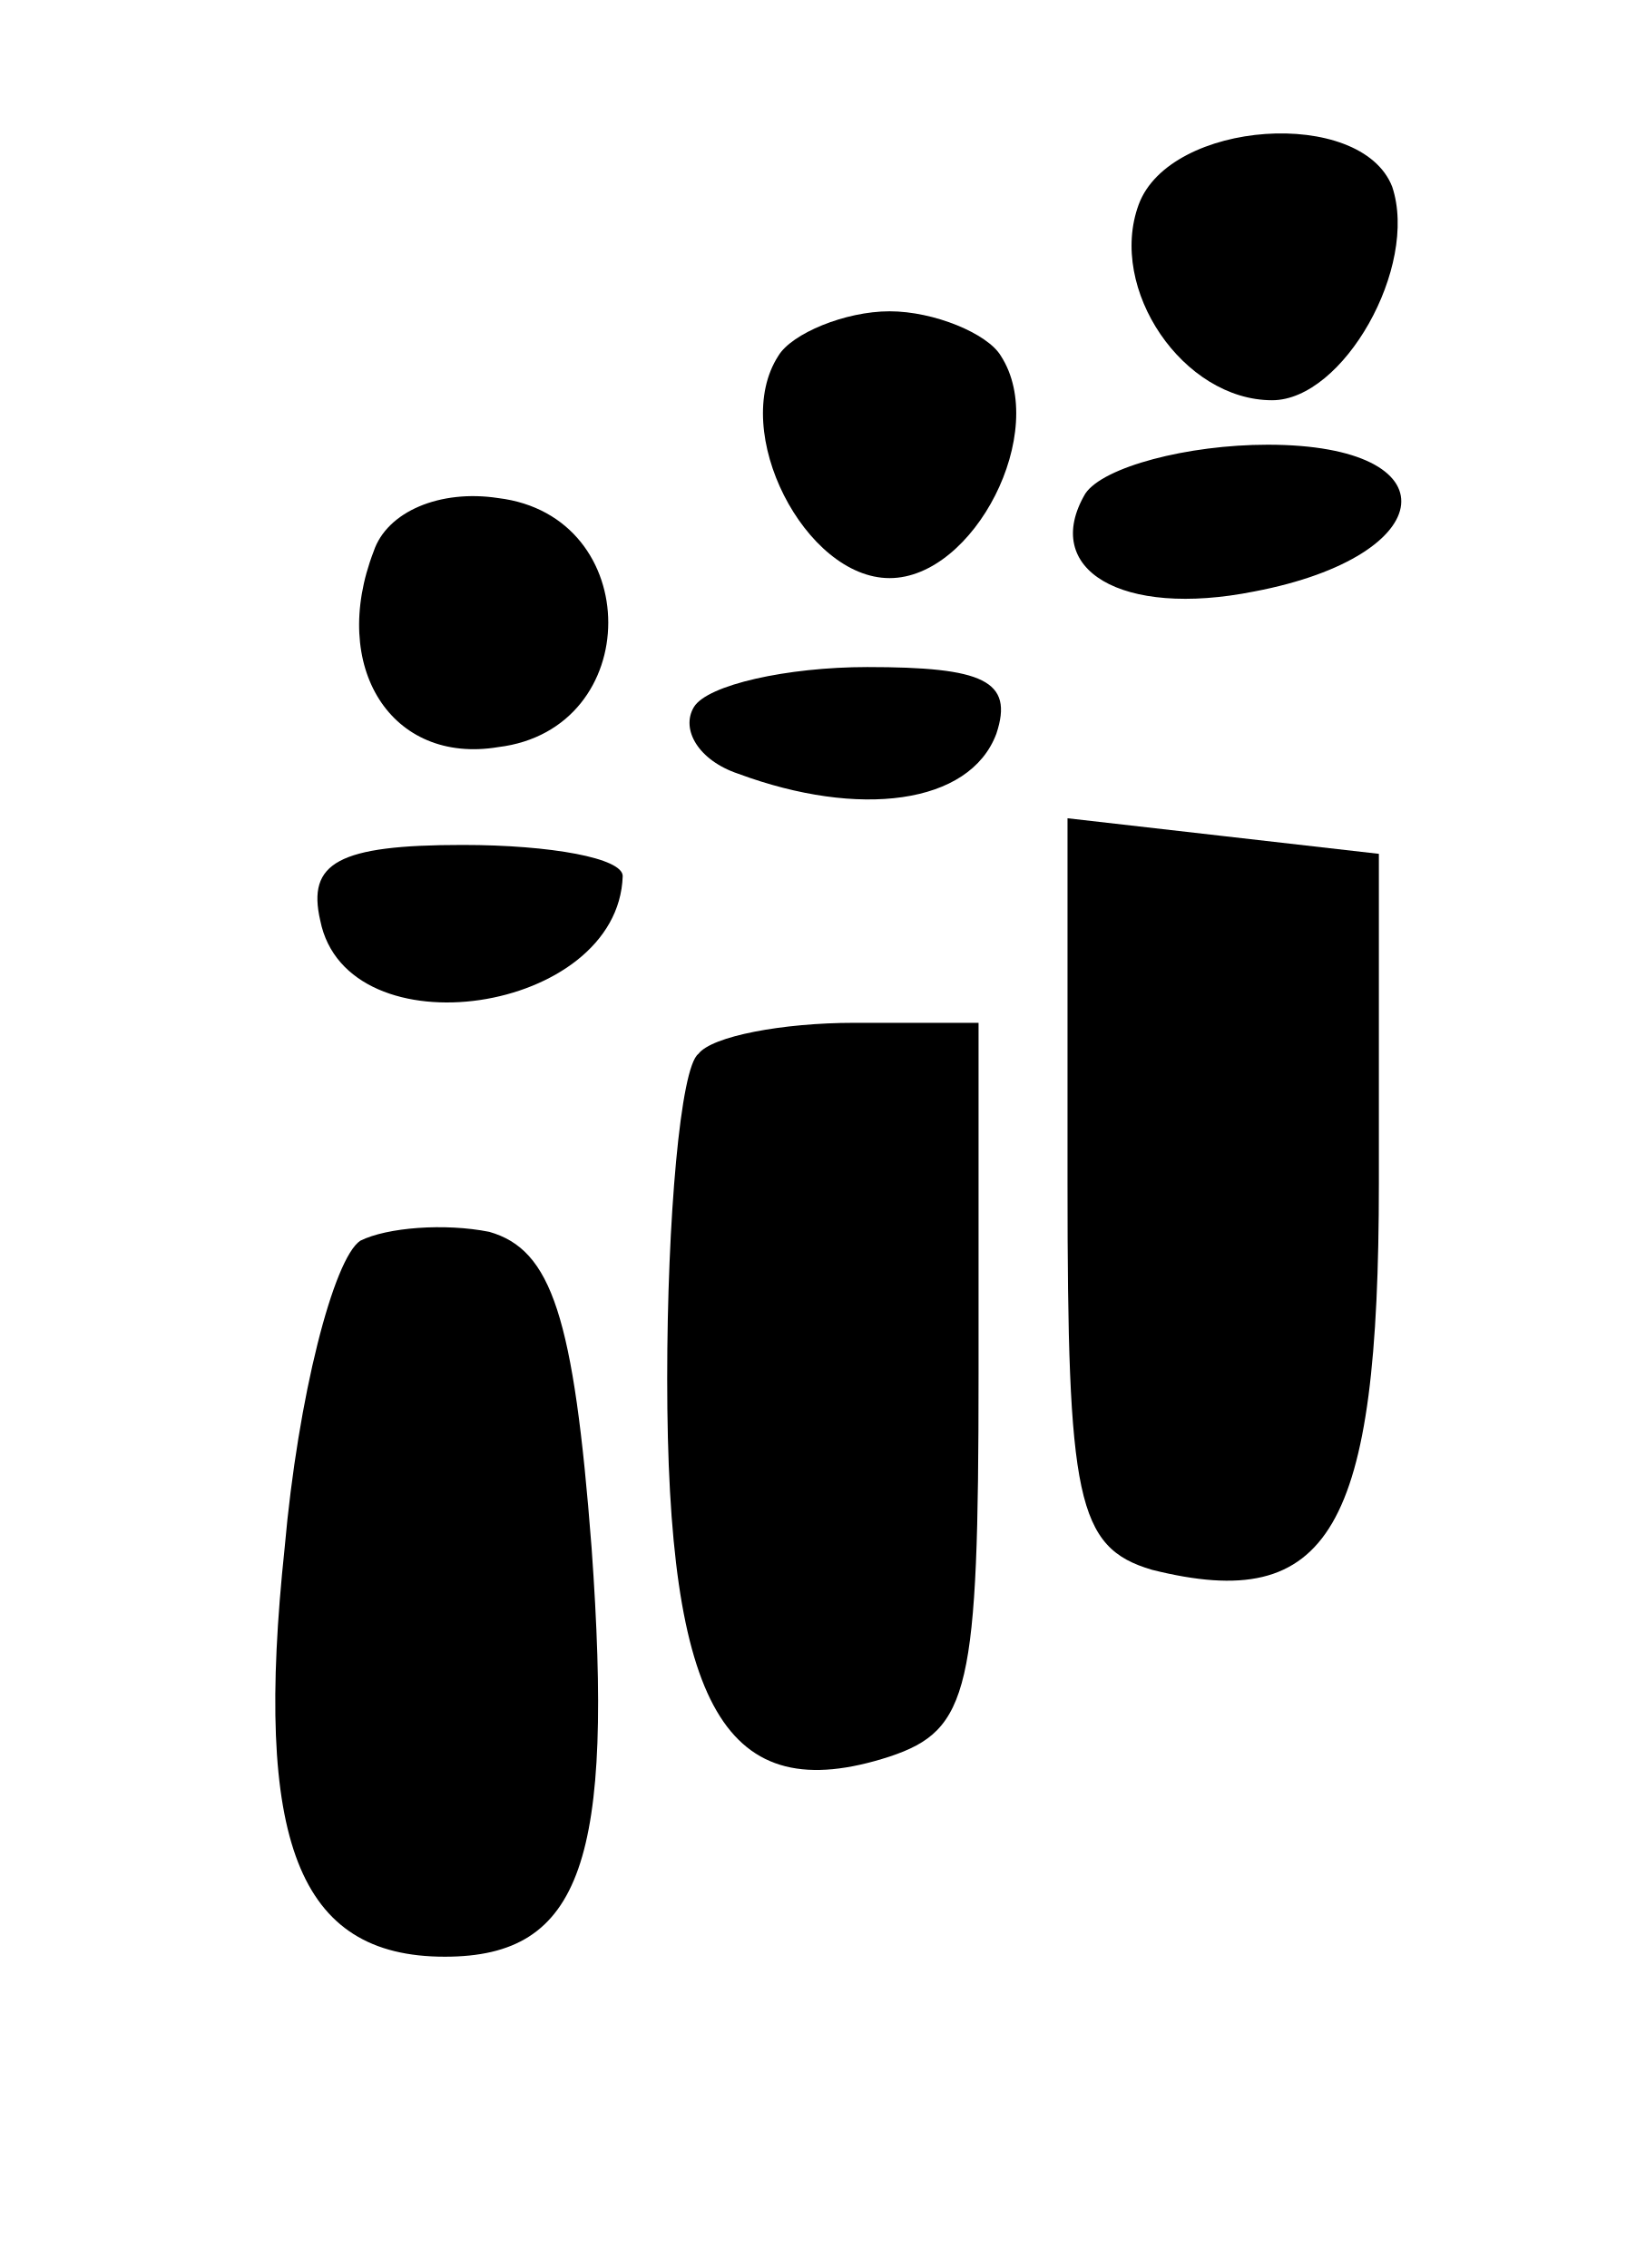
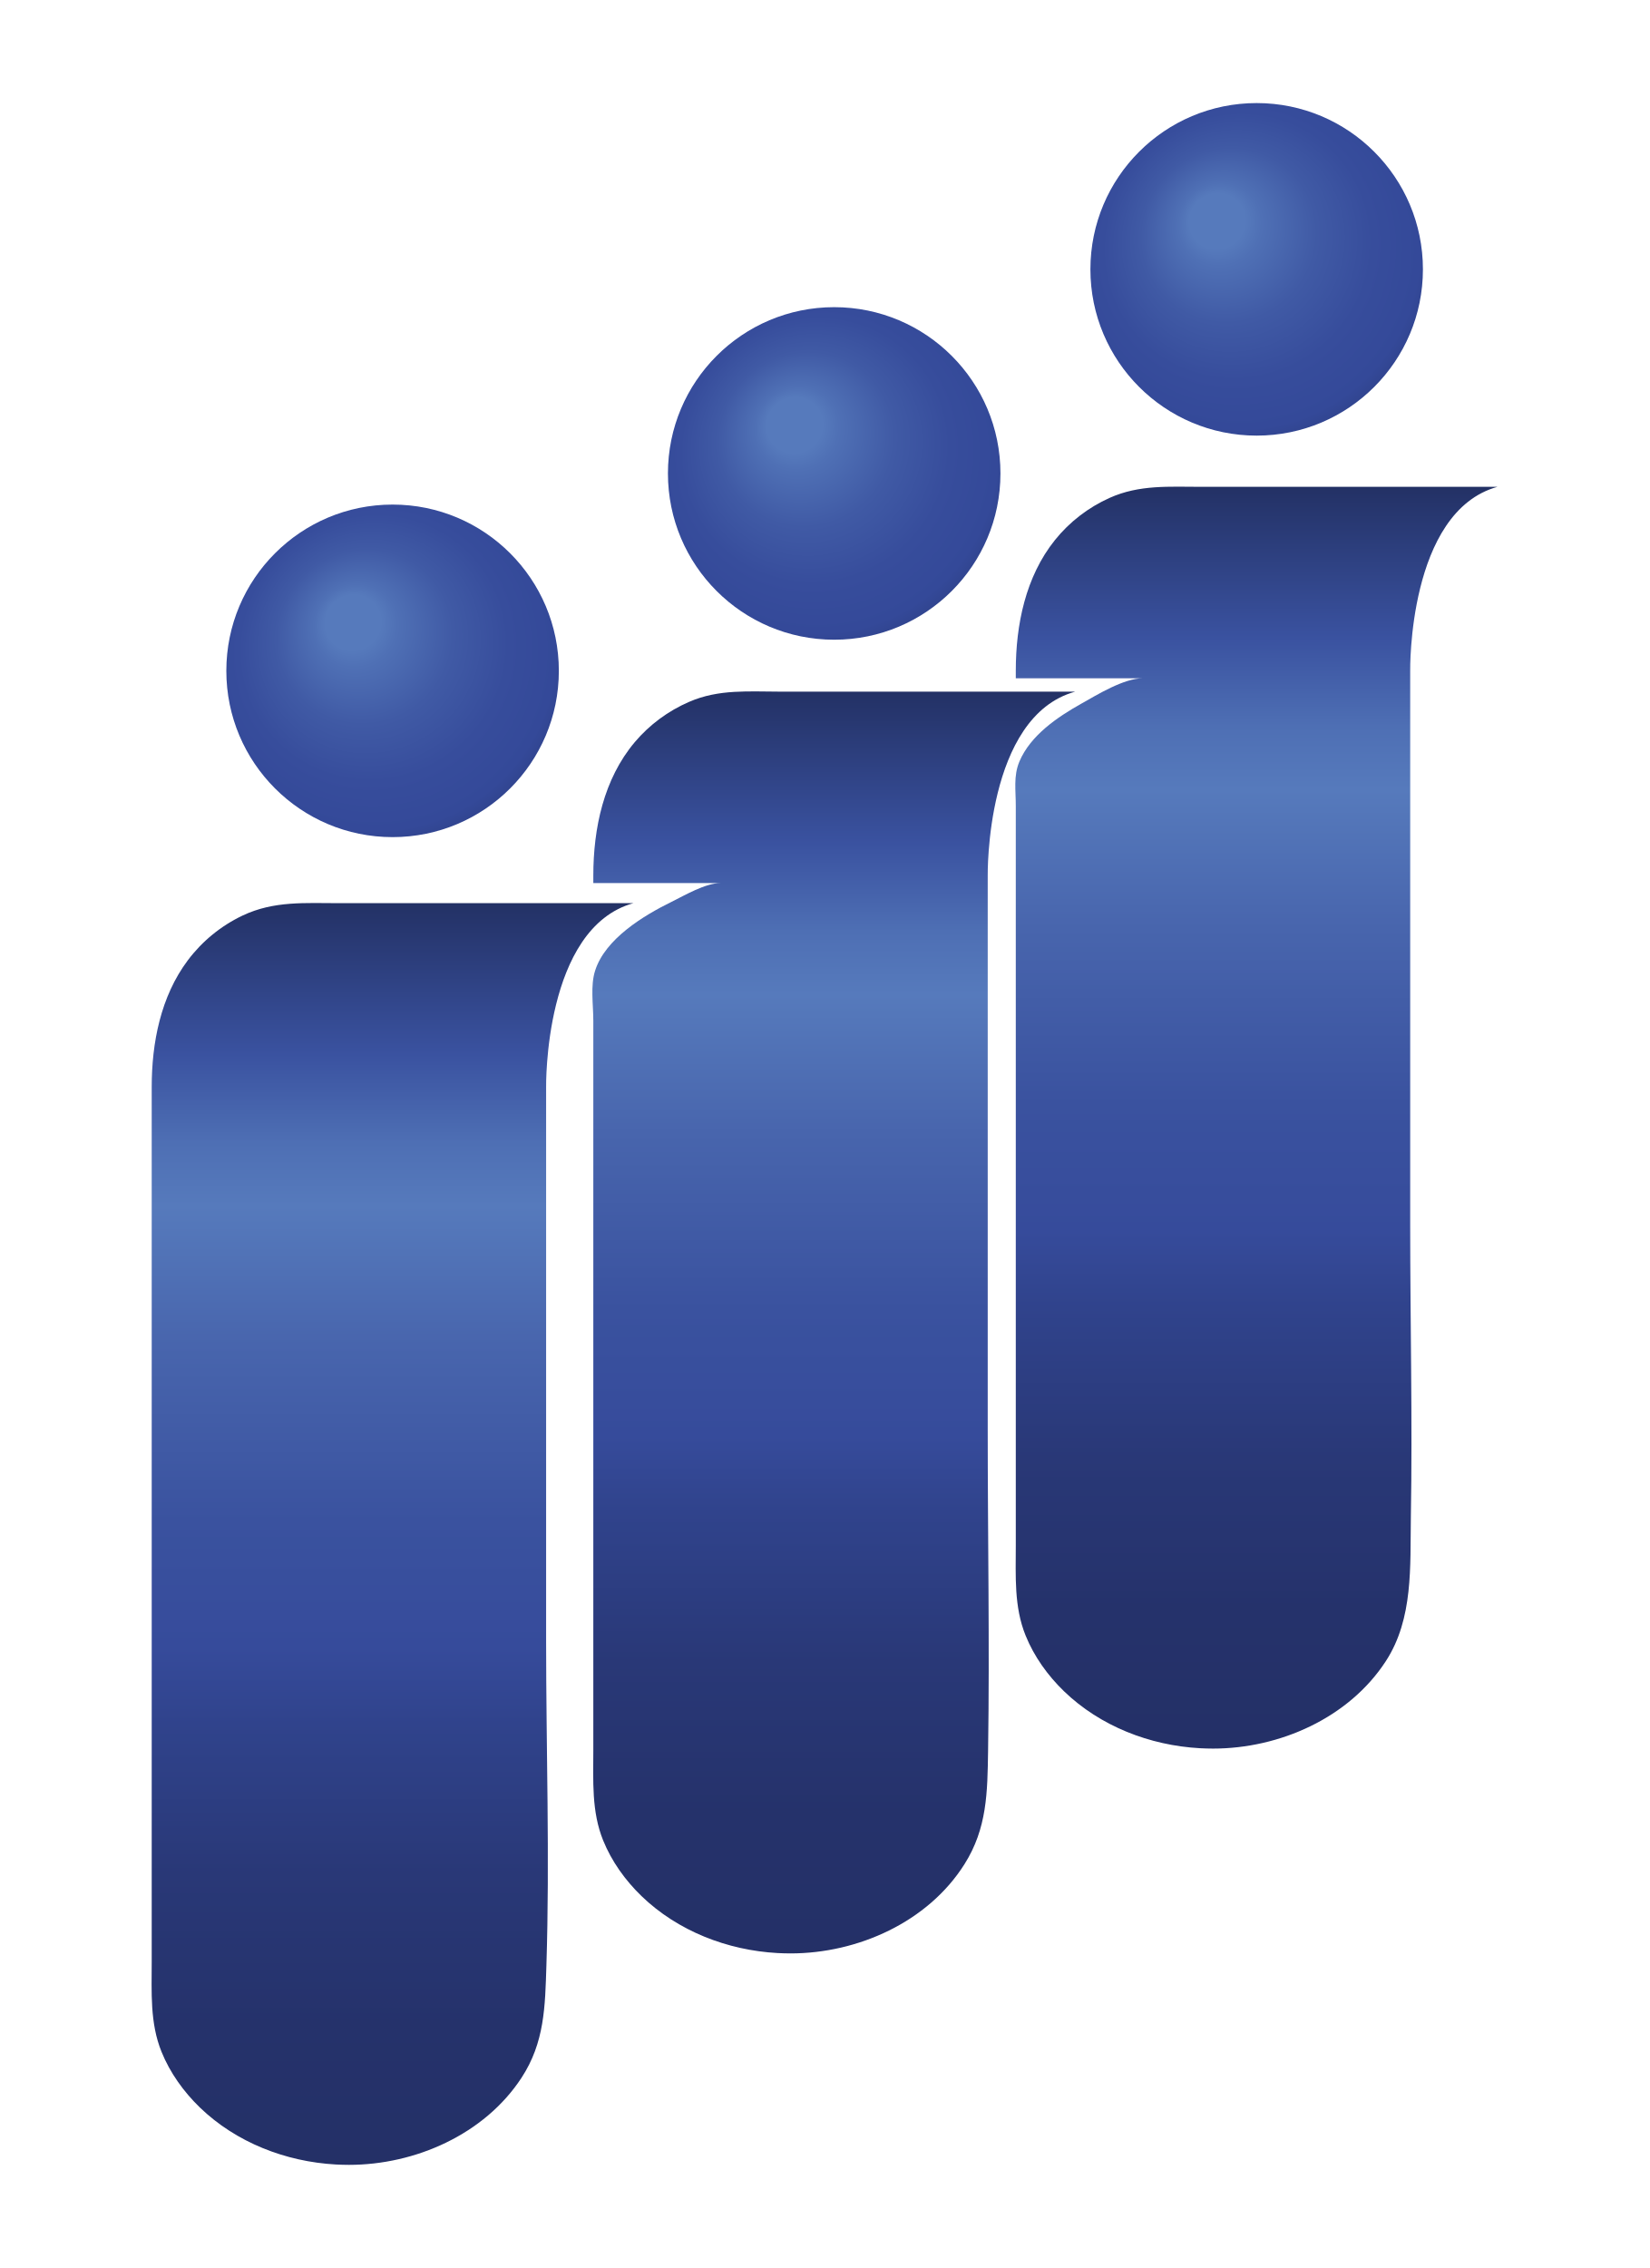
- <svg xmlns="http://www.w3.org/2000/svg" version="1.0" width="37pt" height="51pt" viewBox="0 0 37 51" preserveAspectRatio="xMidYMid meet">
-   <g transform="translate(0,51) scale(0.1,-0.1)" fill="#000000" stroke="none">
-     <path d="M256 464 c-7 -19 10 -44 30 -44 16 0 33 30 27 48 -7 18 -50 15 -57 -4z" />
-     <path d="M175 430 c-11 -17 6 -50 25 -50 19 0 36 33 25 50 -3 5 -15 10 -25 10 -10 0 -22 -5 -25 -10z" />
-     <path d="M244 399 c-10 -17 8 -28 38 -22 42 8 45 33 3 33 -18 0 -37 -5 -41 -11z" />
-     <path d="M84 386 c-10 -26 4 -48 28 -44 33 4 33 52 0 56 -13 2 -25 -3 -28 -12z" />
-     <path d="M156 351 c-3 -5 1 -12 10 -15 27 -10 52 -7 58 9 4 12 -3 15 -29 15 -18 0 -36 -4 -39 -9z" />
-     <path d="M240 244 c0 -71 2 -82 19 -87 40 -10 51 9 51 87 l0 74 -35 4 -35 4 0 -82z" />
-     <path d="M72 303 c6 -30 67 -21 68 10 0 4 -16 7 -36 7 -28 0 -35 -4 -32 -17z" />
-     <path d="M157 273 c-4 -3 -7 -37 -7 -73 0 -74 13 -97 50 -85 18 6 20 15 20 86 l0 79 -28 0 c-16 0 -32 -3 -35 -7z" />
-     <path d="M81 231 c-6 -4 -14 -35 -17 -69 -7 -66 3 -92 36 -92 31 0 38 22 33 92 -4 52 -9 67 -23 71 -10 2 -23 1 -29 -2z" />
-   </g>
+ <svg xmlns="http://www.w3.org/2000/svg" xmlns:xlink="http://www.w3.org/1999/xlink" id="Capa_1" data-name="Capa 1" viewBox="0 0 226.77 311.81">
+   <defs>
+     <style>
+       .cls-1 {
+         fill: url(#Degradado_sin_nombre_150);
+       }
+ 
+       .cls-1, .cls-2, .cls-3, .cls-4, .cls-5, .cls-6 {
+         stroke-width: 0px;
+       }
+ 
+       .cls-2 {
+         fill: url(#Degradado_sin_nombre_162);
+       }
+ 
+       .cls-3 {
+         fill: url(#Degradado_sin_nombre_150-3);
+       }
+ 
+       .cls-4 {
+         fill: url(#Degradado_sin_nombre_162-3);
+       }
+ 
+       .cls-5 {
+         fill: url(#Degradado_sin_nombre_162-2);
+       }
+ 
+       .cls-6 {
+         fill: url(#Degradado_sin_nombre_150-2);
+       }
+     </style>
+     <linearGradient id="Degradado_sin_nombre_150" data-name="Degradado sin nombre 150" x1="172.76" y1="240.4" x2="172.76" y2="66.91" gradientUnits="userSpaceOnUse">
+       <stop offset="0" stop-color="#243067" />
+       <stop offset=".11" stop-color="#25326b" />
+       <stop offset=".23" stop-color="#293877" />
+       <stop offset=".35" stop-color="#30438c" />
+       <stop offset=".41" stop-color="#364b9b" />
+       <stop offset=".51" stop-color="#3a529f" />
+       <stop offset=".65" stop-color="#4865ad" />
+       <stop offset=".76" stop-color="#567abc" />
+       <stop offset=".81" stop-color="#4e6fb4" />
+       <stop offset=".88" stop-color="#3a52a0" />
+       <stop offset="1" stop-color="#233165" />
+     </linearGradient>
+     <linearGradient id="Degradado_sin_nombre_150-2" data-name="Degradado sin nombre 150" x1="114.64" y1="268.57" x2="114.64" y2="95.06" xlink:href="#Degradado_sin_nombre_150" />
+     <linearGradient id="Degradado_sin_nombre_150-3" data-name="Degradado sin nombre 150" x1="53.98" y1="297.64" x2="53.98" y2="124.15" xlink:href="#Degradado_sin_nombre_150" />
+     <radialGradient id="Degradado_sin_nombre_162" data-name="Degradado sin nombre 162" cx="53.98" cy="92.23" fx="63.73" fy="92.23" r="31.38" gradientTransform="translate(14.63 194.17) rotate(-129.29) scale(1 1.03)" gradientUnits="userSpaceOnUse">
+       <stop offset=".12" stop-color="#567abc" />
+       <stop offset=".18" stop-color="#4f70b5" />
+       <stop offset=".38" stop-color="#405aa5" />
+       <stop offset=".58" stop-color="#374d9c" />
+       <stop offset=".75" stop-color="#344999" />
+       <stop offset="1" stop-color="#233165" />
+     </radialGradient>
+     <radialGradient id="Degradado_sin_nombre_162-2" data-name="Degradado sin nombre 162" cx="114.7" cy="65.09" fx="124.45" fy="65.09" r="31.38" gradientTransform="translate(135.44 196.32) rotate(-129.29) scale(1 1.03)" xlink:href="#Degradado_sin_nombre_162" />
+     <radialGradient id="Degradado_sin_nombre_162-3" data-name="Degradado sin nombre 162" cx="172.79" cy="37.03" fx="182.53" fy="37.03" r="31.38" gradientTransform="translate(252.68 194.93) rotate(-129.29) scale(1 1.03)" xlink:href="#Degradado_sin_nombre_162" />
+   </defs>
+   <path class="cls-1" d="M205.93,66.93h-15.29c-8.48,0-16.96,0-25.45,0-4.4,0-8.53-.32-12.62,1.52-2.92,1.31-5.51,3.3-7.51,5.79-4.05,5.04-5.39,11.66-5.39,17.99v1.02h17.48c-2.62,0-6.28,2.26-8.45,3.48-3.3,1.85-7,4.35-8.53,7.96-.85,2.01-.49,4.03-.5,6.14-.01,3.05,0,6.1,0,9.16v92.49c0,4.18-.26,8.41,1.35,12.38,1.17,2.89,3.04,5.49,5.27,7.65,4.99,4.82,11.82,7.46,18.7,7.84.6.03,1.2.05,1.8.05,9.15,0,18.68-4.21,23.76-12.02,3.81-5.86,3.33-13.04,3.44-19.74.23-13.42-.09-26.84-.09-40.26v-76.16s-.34-21.9,12.03-25.3Z" />
+   <path class="cls-6" d="M147.84,95.09h-15.13c-8.45,0-16.89,0-25.34,0-4.38,0-8.52-.38-12.61,1.4-2.87,1.24-5.45,3.14-7.47,5.53-4.29,5.08-5.71,11.87-5.71,18.37v1.02h17.48c-2.07,0-4.93,1.69-6.71,2.57-3.87,1.9-9.13,5.09-10.52,9.46-.67,2.09-.25,4.7-.25,6.87,0,2.61,0,5.23,0,7.84v92.49c0,4.18-.26,8.41,1.35,12.38,1.17,2.89,3.04,5.49,5.27,7.65,4.99,4.82,11.82,7.46,18.7,7.84.6.03,1.2.05,1.8.05,9.24,0,18.88-4.3,23.91-12.26,3.13-4.95,3.16-9.89,3.25-15.57.22-14.72-.05-29.46-.05-44.18v-76.16s-.34-21.9,12.03-25.3Z" />
+   <path class="cls-3" d="M87.12,124.17h-15.14c-8.45,0-16.9,0-25.34,0-4.64,0-8.97-.34-13.26,1.69-2.98,1.41-5.59,3.54-7.56,6.17-3.73,4.98-4.96,11.33-4.96,17.43v120.25c0,4.18-.26,8.41,1.35,12.38,1.17,2.89,3.04,5.49,5.27,7.65,4.99,4.82,11.82,7.46,18.7,7.84.6.03,1.2.05,1.8.05,9.12,0,18.63-4.19,23.72-11.96,3.19-4.87,3.25-9.8,3.43-15.46.47-14.84-.04-29.74-.04-44.59v-76.16s-.34-21.9,12.03-25.3Z" />
+   <circle class="cls-2" cx="53.98" cy="92.23" r="22.86" />
+   <circle class="cls-5" cx="114.7" cy="65.09" r="22.86" />
+   <circle class="cls-4" cx="172.79" cy="37.03" r="22.86" />
</svg>
